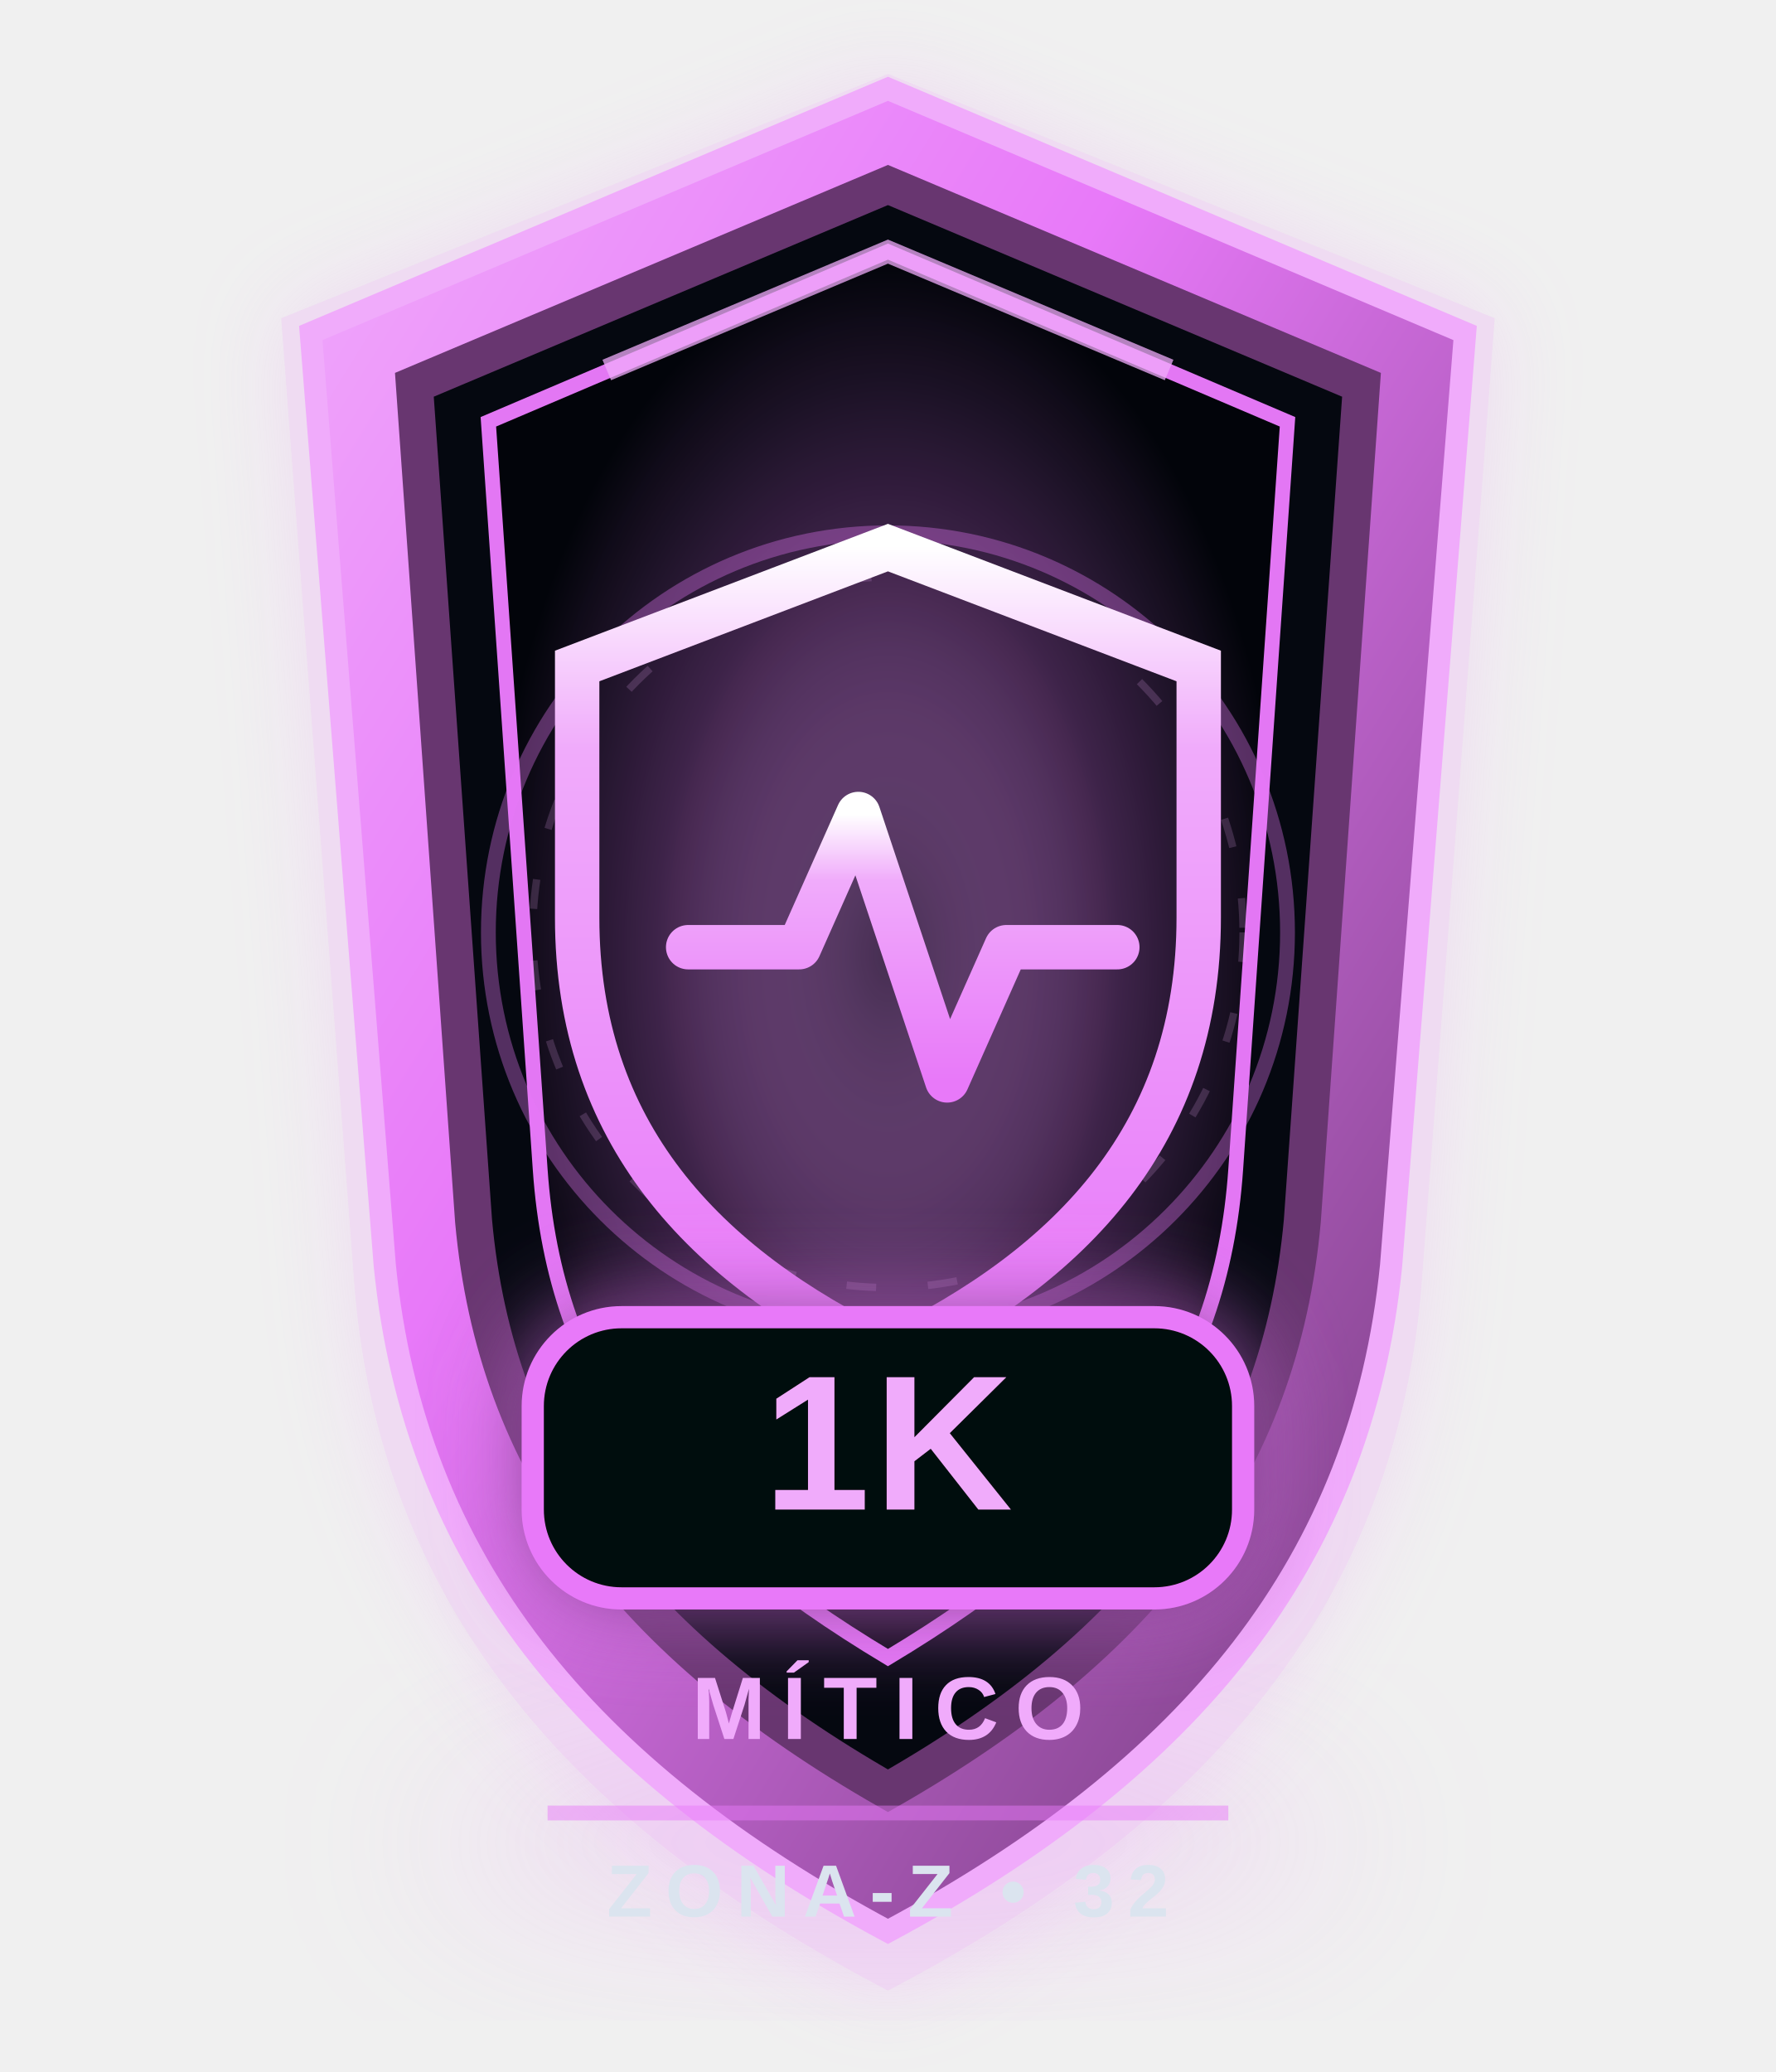
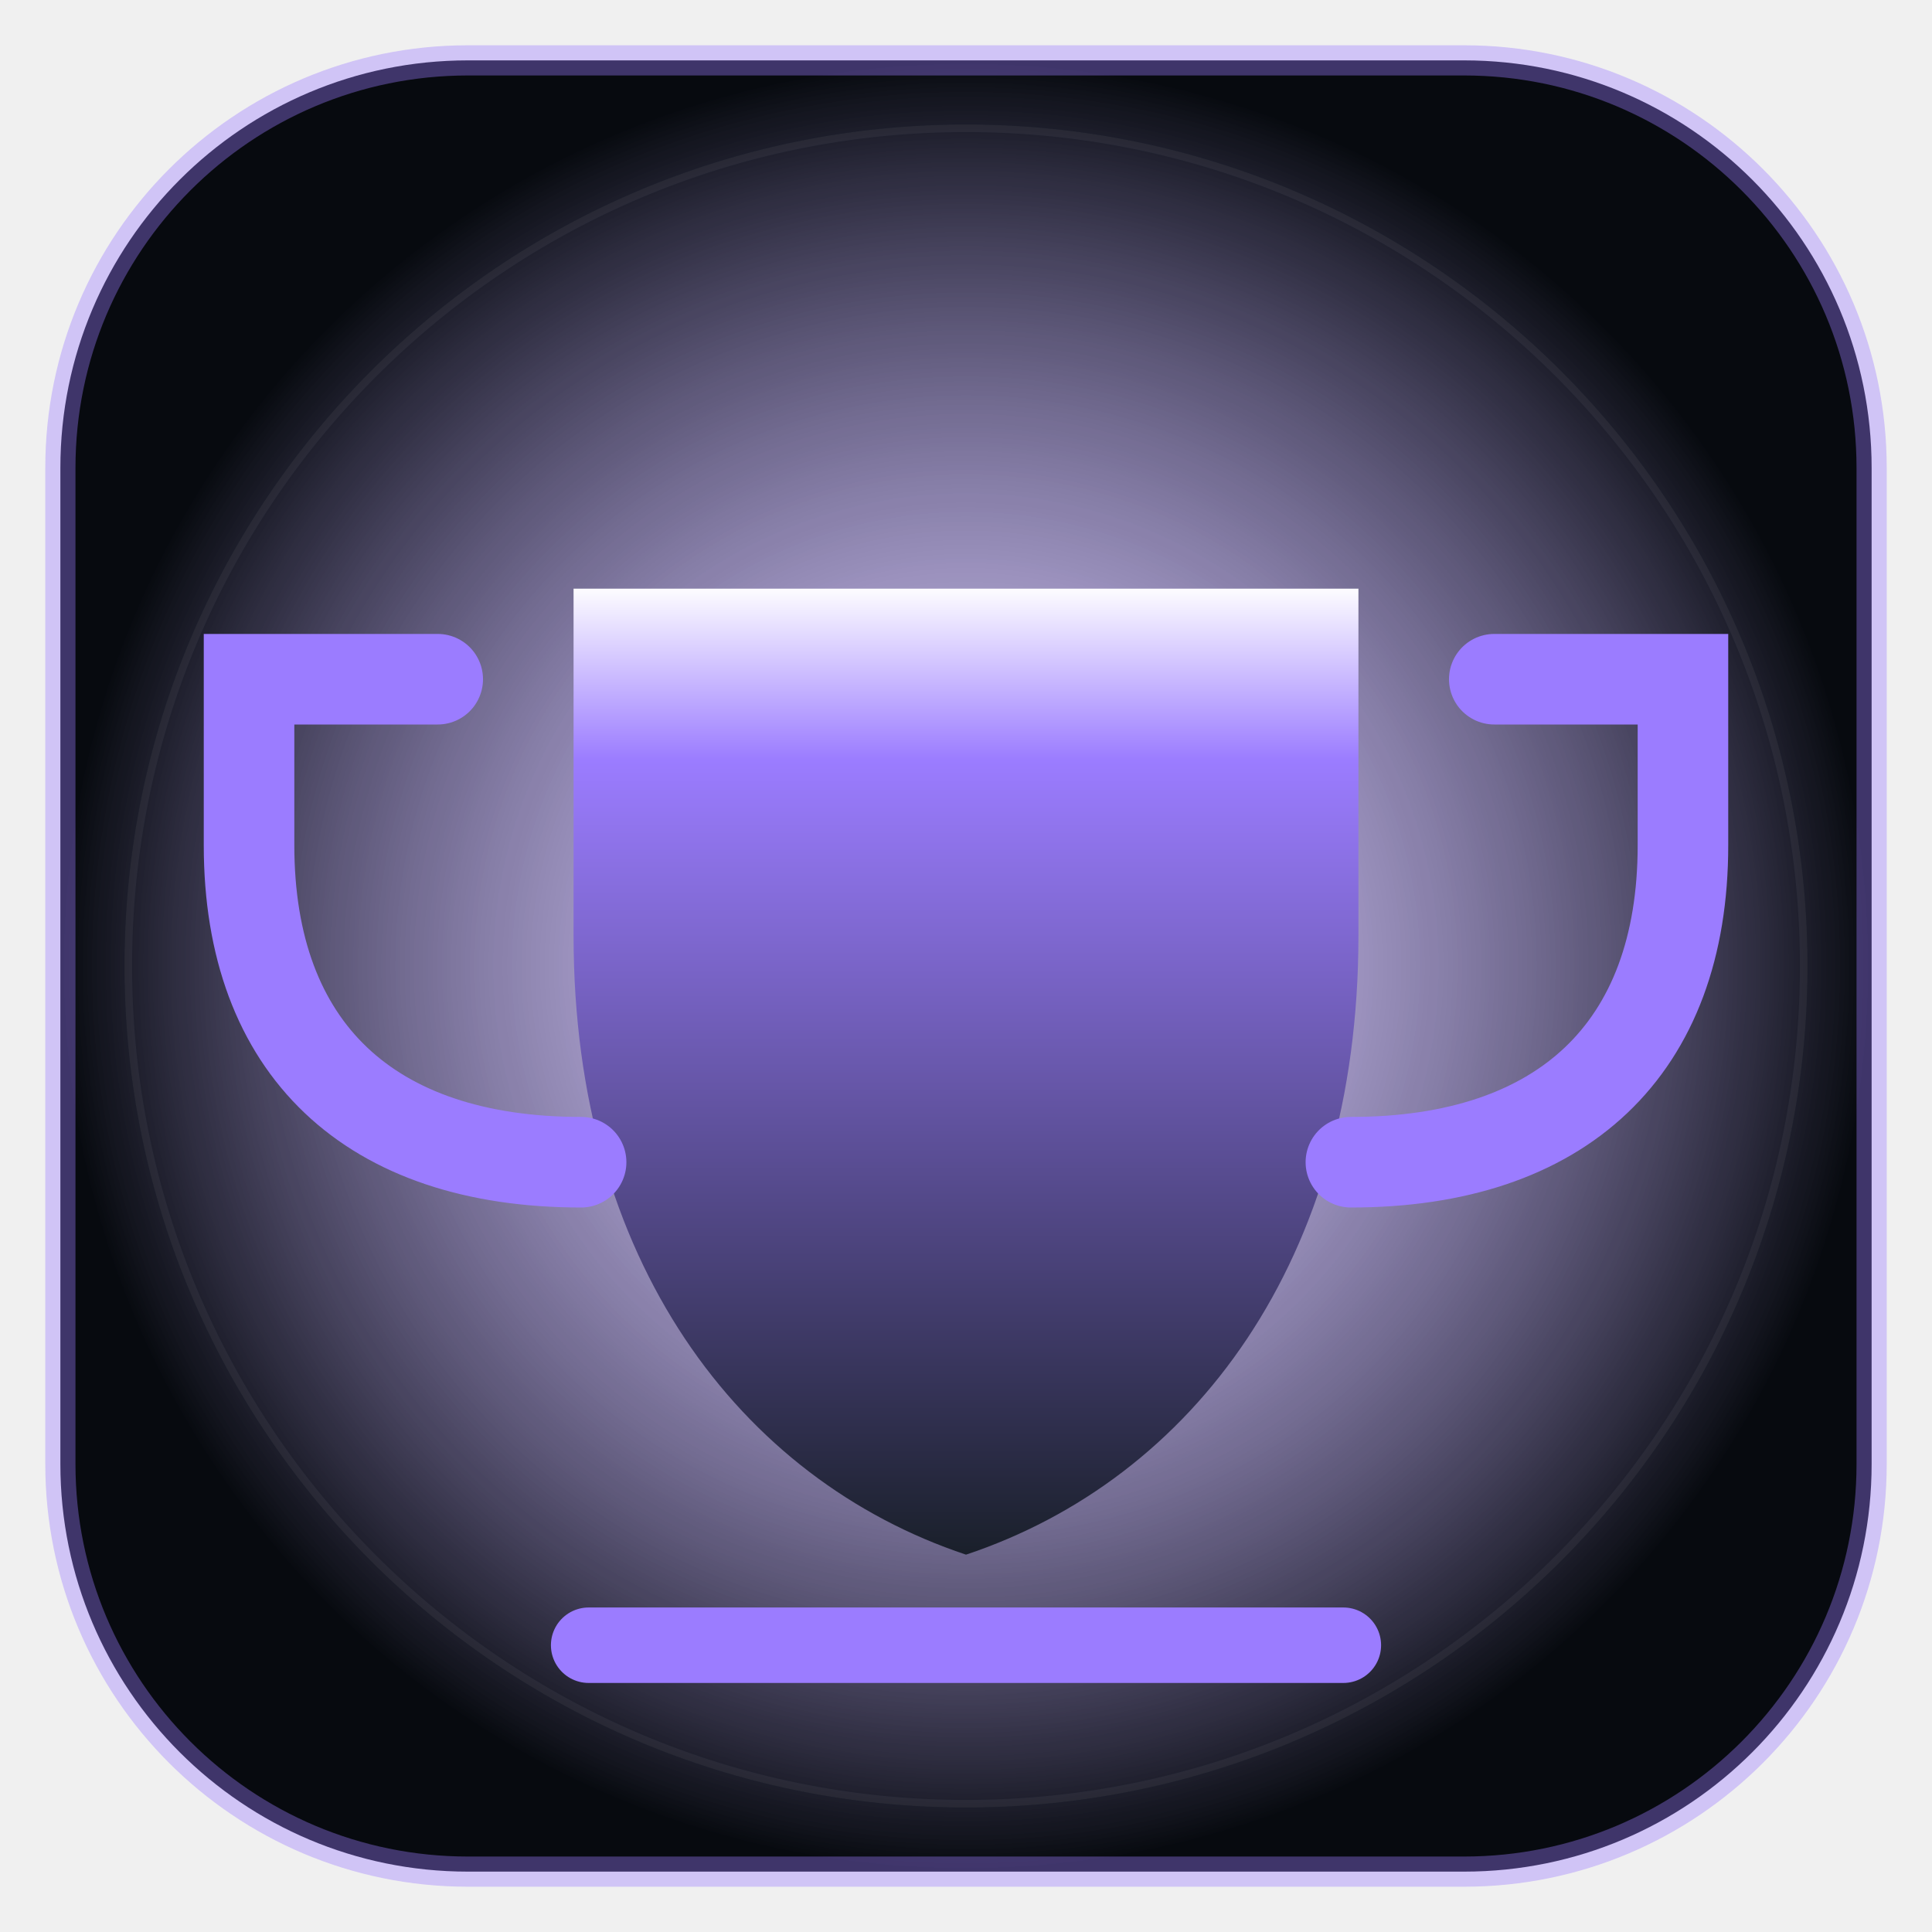
- <svg xmlns="http://www.w3.org/2000/svg" width="240" height="280" viewBox="0 0 240 280" role="img" aria-label="Sem Misericórdia">
+ <svg xmlns="http://www.w3.org/2000/svg" viewBox="0 0 256 256">
  <defs>
-     <linearGradient id="shield" x1="0" y1="0" x2="1" y2="1">
-       <stop offset="0" stop-color="#f0abfb" />
-       <stop offset=".38" stop-color="#e879f9" />
-       <stop offset="1" stop-color="#683670" />
+     <linearGradient id="a" x2="0" y2="1">
+       <stop stop-color="#fff" />
+       <stop offset=".18" stop-color="#9b7cff" />
+       <stop offset="1" stop-color="#191f29" />
    </linearGradient>
-     <linearGradient id="glow" x1="0" y1="0" x2="0" y2="1">
-       <stop offset="0" stop-color="#fff" />
-       <stop offset=".25" stop-color="#f0abfb" />
-       <stop offset="1" stop-color="#e879f9" />
-     </linearGradient>
-     <radialGradient id="core">
-       <stop offset="0" stop-color="#ec91fa" stop-opacity=".28" />
-       <stop offset=".58" stop-color="#42254d" stop-opacity=".95" />
-       <stop offset="1" stop-color="#02040a" />
+     <radialGradient id="b">
+       <stop stop-color="#9b7cff" stop-opacity=".24" />
+       <stop offset="1" stop-color="#070a0f" />
    </radialGradient>
-     <filter id="shadow" x="-70%" y="-70%" width="240%" height="240%">
-       <feGaussianBlur stdDeviation="6" result="b" />
-       <feMerge>
-         <feMergeNode in="b" />
-         <feMergeNode in="SourceGraphic" />
-       </feMerge>
-     </filter>
-     <filter id="soft" x="-50%" y="-50%" width="200%" height="200%">
-       <feGaussianBlur stdDeviation="12" />
-     </filter>
  </defs>
-   <ellipse cx="120" cy="249" rx="62" ry="12" fill="#e879f9" opacity=".18" filter="url(#soft)" />
-   <path d="M120 10 202 43l-10 132c-4 43-30 72-72 94-42-22-68-51-72-94L38 43Z" fill="#e879f9" opacity=".18" filter="url(#shadow)" />
-   <path d="M120 12 198 45l-10 126c-4 40-27 68-68 90-41-22-64-50-68-90L42 45Z" fill="url(#shield)" stroke="#f0abfb" stroke-width="3" />
-   <path d="M120 25 184 52l-8 113c-3 33-21 57-56 77-35-20-53-44-56-77L56 52Z" fill="#050810" stroke="#683670" stroke-width="5" />
-   <path d="M120 34 174 57l-7 101c-2 29-17 48-47 66-30-18-45-37-47-66L66 57Z" fill="url(#core)" stroke="#e879f9" stroke-width="2" opacity=".98" />
-   <path d="M82 50 120 34l38 16" fill="none" stroke="#f0abfb" stroke-width="3" opacity=".75" />
-   <circle cx="120" cy="126" r="54" fill="none" stroke="#e879f9" stroke-width="2" opacity=".35" />
-   <circle cx="120" cy="126" r="48" fill="none" stroke="#f0abfb" stroke-width="1" opacity=".18" stroke-dasharray="4 7" />
-   <g transform="translate(120 126)" fill="none" stroke="url(#glow)" stroke-width="6">
-     <path d="M0-52 42-36v34c0 29-17 47-42 59-25-12-42-30-42-59v-34Z" />
-     <path d="M-27 2h15l8-18 12 36 8-18h15" stroke-linecap="round" stroke-linejoin="round" />
-   </g>
-   <g filter="url(#shadow)">
-     <rect x="72" y="178" width="96" height="38" rx="12" fill="#05070c" stroke="#e879f9" stroke-width="3" />
-     <text x="120" y="204" fill="#f0abfb" text-anchor="middle" font-family="Arial Black,Arial,sans-serif" font-size="26" font-weight="900" letter-spacing=".5">1K</text>
-   </g>
-   <text x="120" y="235" fill="#f0abfb" text-anchor="middle" font-family="Arial,Helvetica,sans-serif" font-size="12" font-weight="900" letter-spacing="2.2">MÍTICO</text>
-   <path d="M74 245h92" stroke="#e879f9" stroke-width="2" opacity=".48" />
-   <text x="120" y="259" fill="#dbe4ef" text-anchor="middle" font-family="Arial,Helvetica,sans-serif" font-size="10" font-weight="800" letter-spacing="1.8">ZONA-Z • 32</text>
+   <rect x="8" y="8" width="240" height="240" rx="54" fill="url(#b)" stroke="#9b7cff" stroke-opacity=".38" stroke-width="4" />
+   <path d="M76 78h104v46c0 43-22 72-52 82-30-10-52-39-52-82z" fill="url(#a)" />
+   <path d="M58 90H33v22c0 27 16 42 44 42M198 90h25v22c0 27-16 42-44 42" fill="none" stroke="#9b7cff" stroke-width="12" stroke-linecap="round" />
+   <path d="M78 218h100" stroke="#9b7cff" stroke-width="10" stroke-linecap="round" />
+   <circle cx="128" cy="128" r="111" fill="none" stroke="#fff" stroke-opacity=".05" />
</svg>
